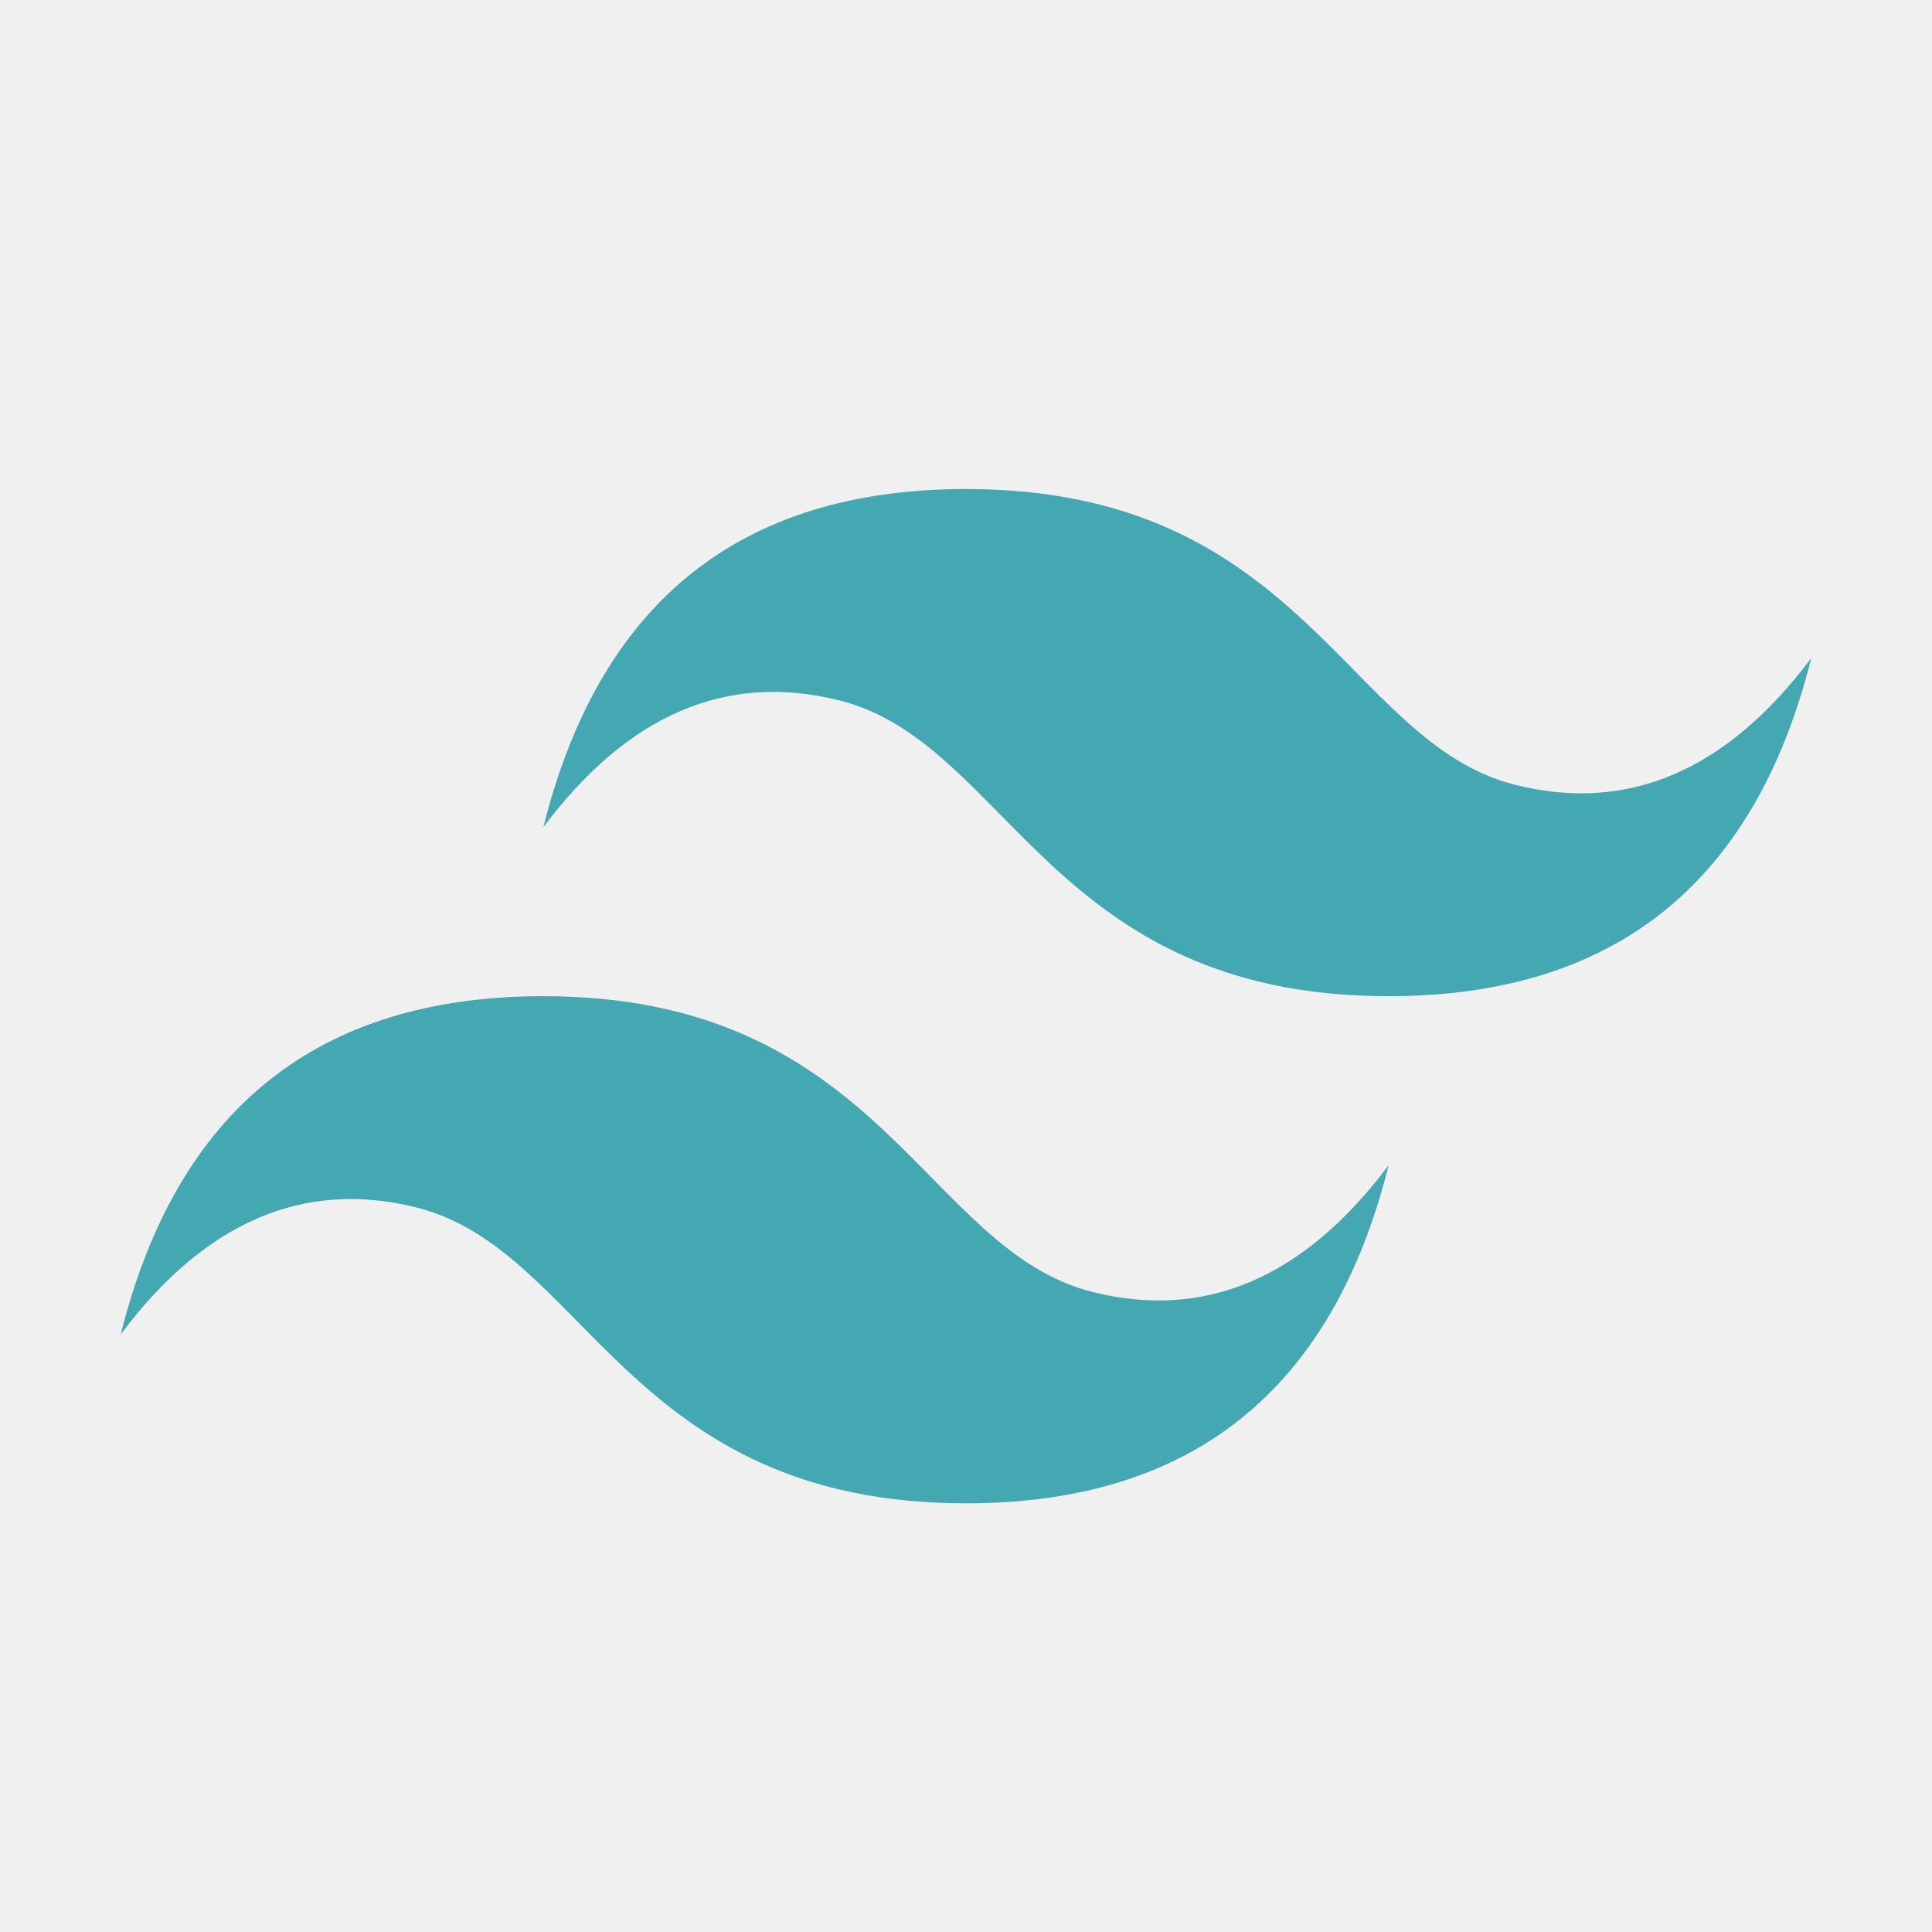
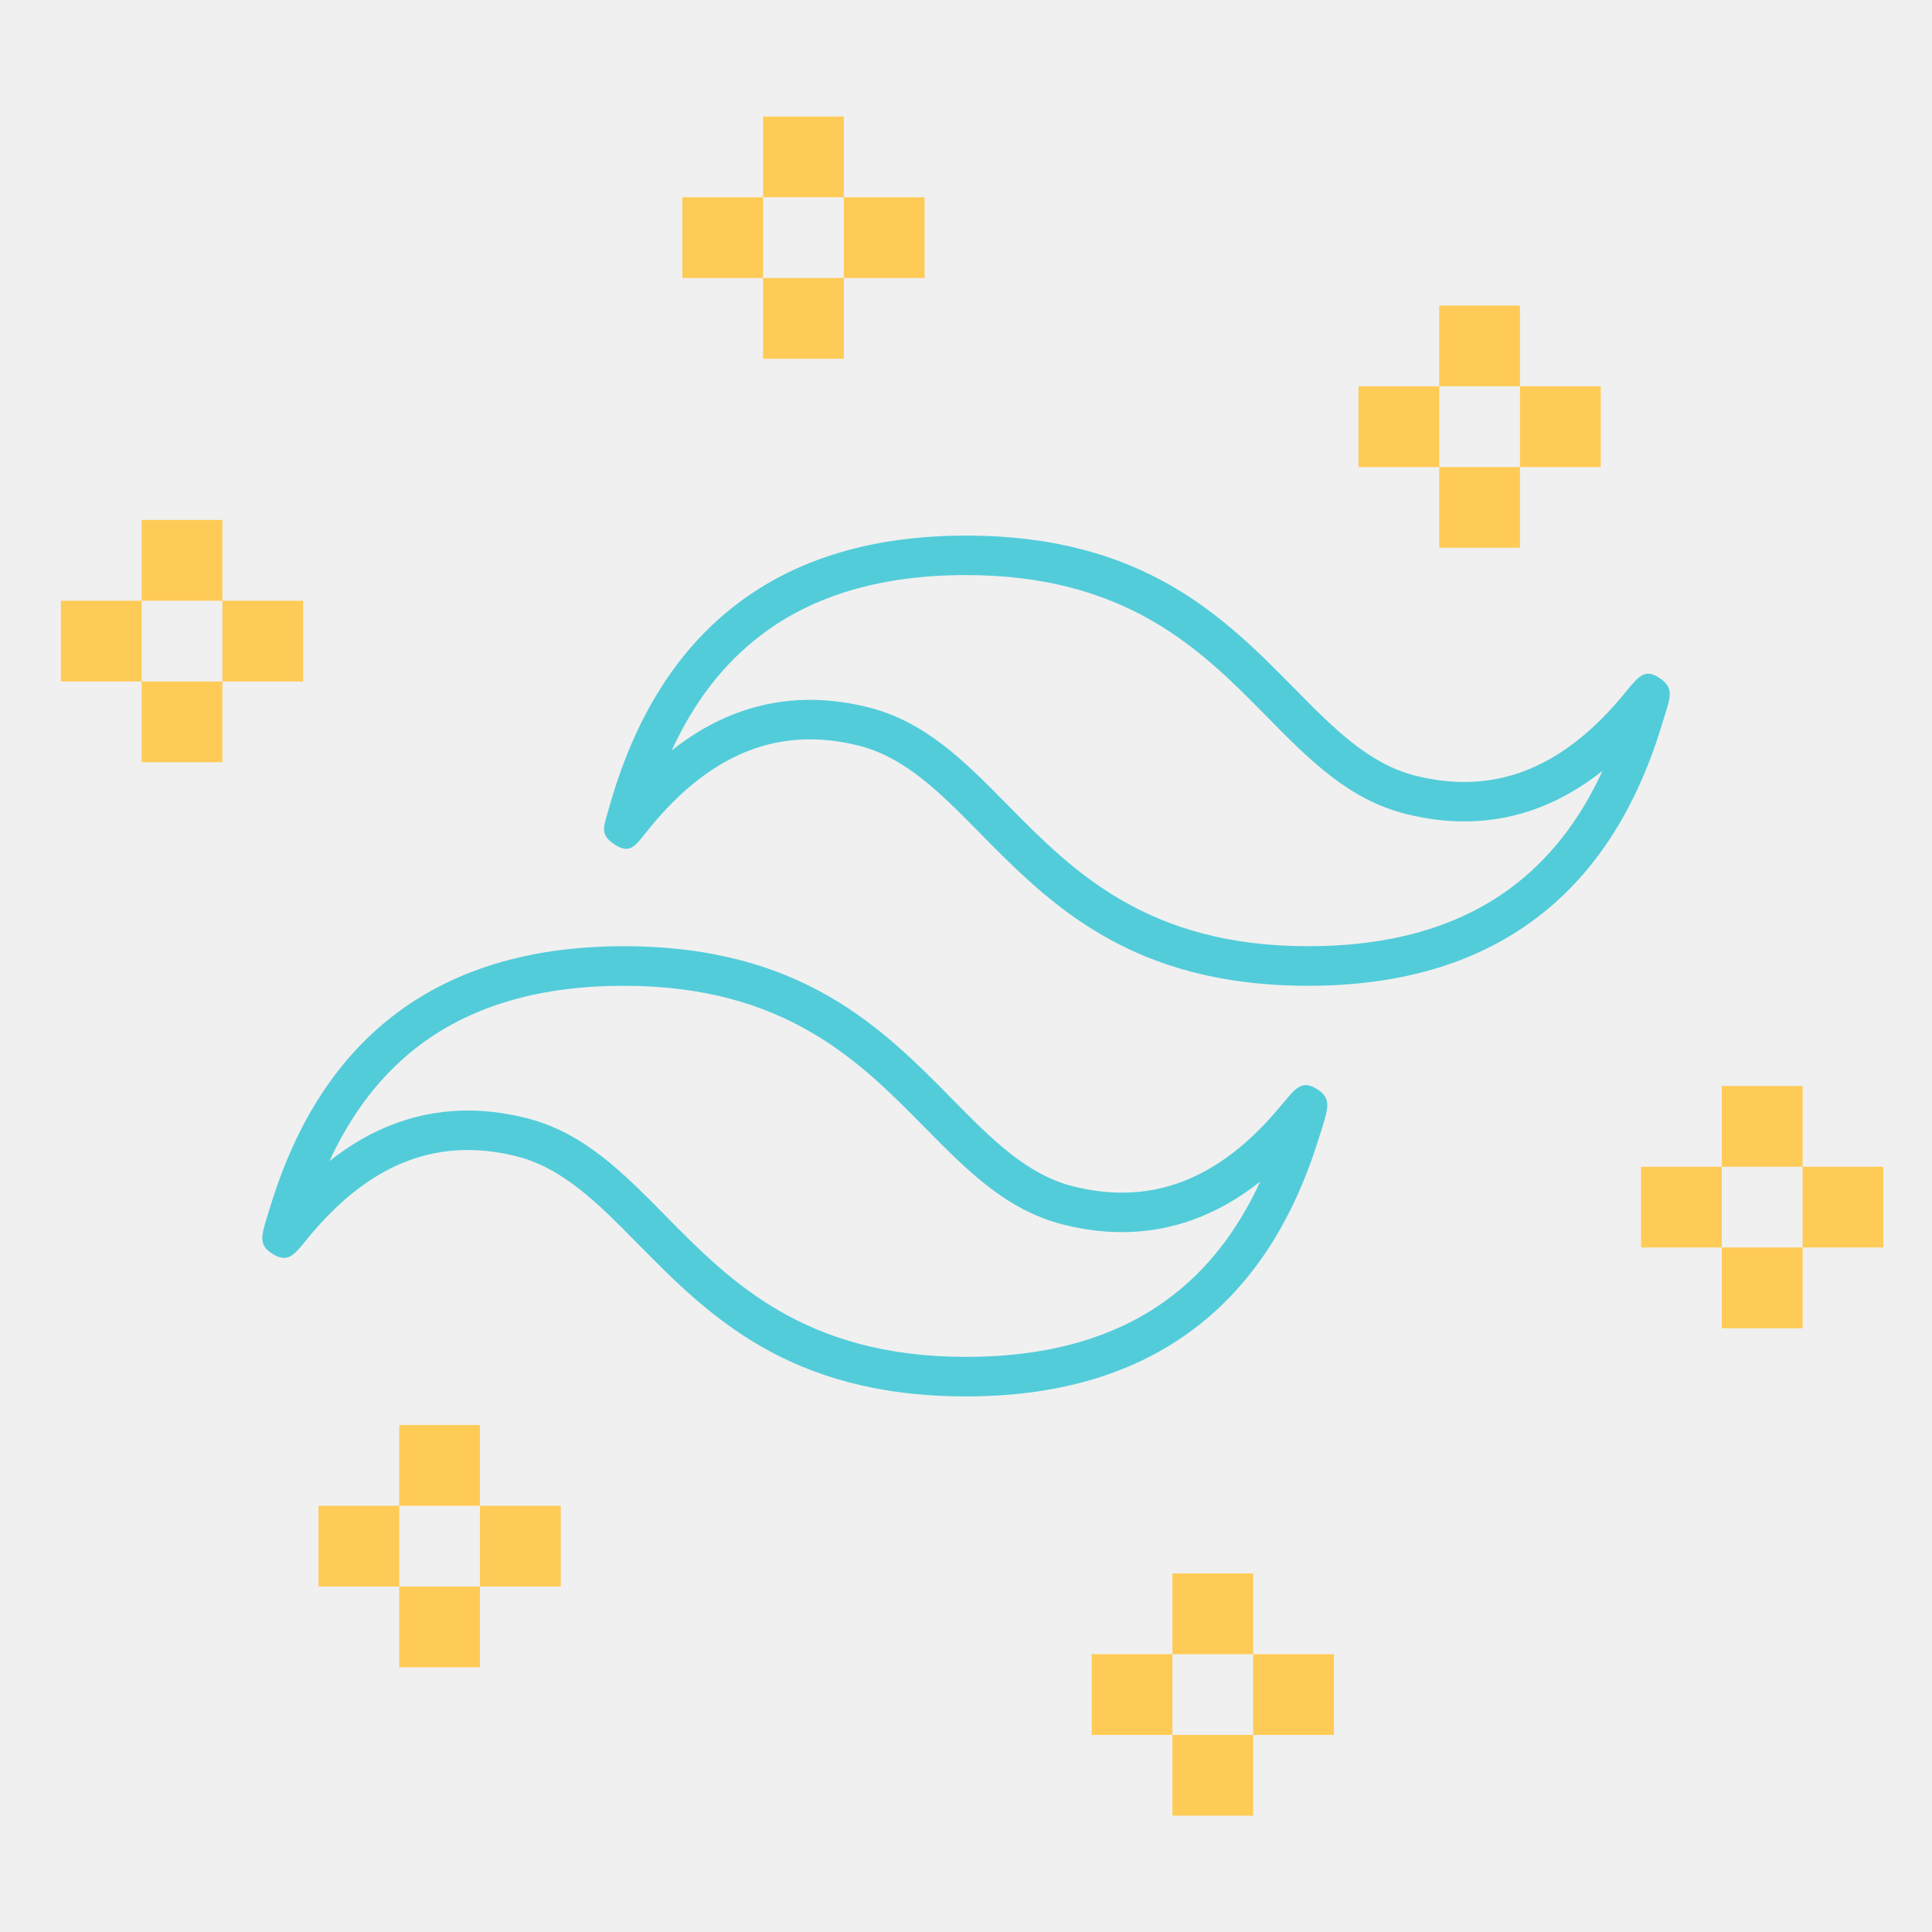
- <svg xmlns="http://www.w3.org/2000/svg" viewBox="0 0 32 32">
-   <path d="M9,13.7q1.4-5.6,7-5.6c5.6,0,6.3,4.2,9.1,4.9q2.8.7,4.9-2.1-1.4,5.6-7,5.6c-5.6,0-6.3-4.2-9.1-4.9Q11.1,10.9,9,13.7ZM2,22.1q1.4-5.6,7-5.6c5.6,0,6.3,4.2,9.1,4.9q2.8.7,4.9-2.1-1.4,5.6-7,5.6c-5.6,0-6.3-4.2-9.1-4.9Q4.1,19.3,2,22.1Z" style="fill:#44a8b3" />
+ <svg xmlns="http://www.w3.org/2000/svg" width="50" height="50" viewBox="0 0 50 50" fill="none">
+   <g clip-path="url(#clip0_13_55)">
+     <path fill-rule="evenodd" clip-rule="evenodd" d="M1.576 15.547H3.666V13.457H5.756V15.547H7.846V17.637H5.756V19.726H3.666V17.637H1.576V15.547ZM5.756 17.637V15.547H3.666V17.637H5.756Z" fill="#FFCB57" />
+     <path fill-rule="evenodd" clip-rule="evenodd" d="M35.157 9.997H37.247V7.907H39.337V9.997H41.426V12.087H39.337V14.177H37.247V12.087H35.157V9.997ZM39.337 12.087V9.997H37.247V12.087H39.337Z" fill="#FFCB57" />
+     <path fill-rule="evenodd" clip-rule="evenodd" d="M17.659 5.105H19.748V3.015H21.838V5.105H23.928V7.195H21.838V9.285H19.748V7.195H17.659V5.105ZM21.838 7.195V5.105H19.748V7.195H21.838Z" fill="#FFCB57" />
+     <path fill-rule="evenodd" clip-rule="evenodd" d="M8.242 38.969H10.332V36.879H12.422V38.969H14.512V41.059H12.422V43.149H10.332V41.059H8.242V38.969ZM12.422 41.059V38.969H10.332V41.059H12.422Z" fill="#FFCB57" />
+     <path d="M15.772 20.871C16.429 18.551 17.532 16.802 19.08 15.626C20.628 14.449 22.603 13.861 25 13.861C29.602 13.861 31.694 15.984 33.5 17.818C34.513 18.846 35.428 19.774 36.636 20.076C37.623 20.323 38.549 20.287 39.414 19.968C40.293 19.643 41.122 19.025 41.902 18.113L42.102 17.873C42.426 17.479 42.594 17.277 42.999 17.584L43 17.582C43.301 17.81 43.234 18.033 43.092 18.49L43.007 18.763C42.328 21 41.221 22.684 39.687 23.815C38.153 24.946 36.209 25.512 33.856 25.512C29.254 25.512 27.163 23.388 25.355 21.555C24.343 20.527 23.428 19.598 22.219 19.296C21.203 19.041 20.25 19.088 19.364 19.433C18.458 19.787 17.607 20.454 16.809 21.433L16.81 21.434L16.694 21.578C16.411 21.933 16.27 22.11 15.868 21.83L15.866 21.828C15.556 21.61 15.61 21.426 15.718 21.061L15.773 20.87L15.772 20.871ZM19.695 16.437C18.734 17.167 17.963 18.162 17.384 19.421C17.898 19.013 18.434 18.699 18.992 18.482C20.081 18.057 21.24 17.998 22.467 18.304C23.952 18.676 24.964 19.702 26.084 20.839C27.75 22.53 29.679 24.488 33.856 24.488C35.987 24.488 37.73 23.989 39.083 22.991C40.081 22.256 40.878 21.242 41.473 19.949C40.928 20.381 40.359 20.707 39.766 20.926C38.704 21.316 37.579 21.364 36.389 21.066C34.903 20.695 33.892 19.669 32.772 18.532C31.106 16.84 29.178 14.883 25 14.883C22.826 14.883 21.057 15.4 19.695 16.436V16.437ZM6.998 31.218C7.679 28.987 8.786 27.308 10.319 26.18C11.852 25.052 13.794 24.488 16.143 24.488C20.745 24.488 22.837 26.612 24.644 28.445C25.656 29.473 26.571 30.402 27.78 30.704C28.749 30.946 29.66 30.916 30.512 30.612C31.377 30.304 32.194 29.711 32.962 28.836C33.046 28.74 33.15 28.616 33.232 28.517H33.234C33.546 28.142 33.711 27.937 34.113 28.204C34.456 28.432 34.374 28.688 34.199 29.245L34.114 29.511C33.426 31.709 32.317 33.363 30.788 34.474C29.26 35.584 27.331 36.139 25 36.139C20.398 36.139 18.306 34.016 16.499 32.182C15.487 31.154 14.572 30.226 13.363 29.924C12.38 29.678 11.458 29.713 10.598 30.027C9.723 30.346 8.898 30.957 8.122 31.859L8.12 31.86C8.056 31.934 7.963 32.048 7.889 32.139C7.593 32.501 7.43 32.693 7.034 32.438C6.69 32.219 6.763 31.977 6.923 31.458L6.997 31.218H6.998ZM10.922 27.004C9.921 27.74 9.122 28.756 8.526 30.05C9.076 29.614 9.65 29.286 10.25 29.068C11.306 28.683 12.427 28.637 13.611 28.933C15.096 29.304 16.107 30.331 17.227 31.467C18.893 33.159 20.822 35.116 25 35.116C27.111 35.116 28.841 34.626 30.188 33.647C31.203 32.91 32.012 31.887 32.614 30.579C32.052 31.024 31.465 31.357 30.851 31.575C29.807 31.947 28.7 31.987 27.531 31.696C26.046 31.324 25.035 30.298 23.915 29.161C22.248 27.47 20.32 25.512 16.142 25.512C14.014 25.512 12.274 26.01 10.921 27.004H10.922Z" fill="#53CCD9" />
+     <path fill-rule="evenodd" clip-rule="evenodd" d="M42.47 30.196H44.56V28.106H46.65V30.196H48.74V32.285H46.65V34.375H44.56V32.285H42.47V30.196ZM46.65 32.285V30.196H44.56V32.285H46.65Z" fill="#FFCB57" />
+     <path fill-rule="evenodd" clip-rule="evenodd" d="M28.252 42.81H30.342V40.72H32.432V42.81H34.522V44.9H32.432V46.99H30.342V44.9H28.252V42.81ZM32.432 44.9V42.81H30.342V44.9H32.432Z" fill="#FFCB57" />
+   </g>
+   <defs>
+     <clipPath id="clip0_13_55">
+       <rect width="50" height="50" fill="white" />
+     </clipPath>
+   </defs>
</svg>
